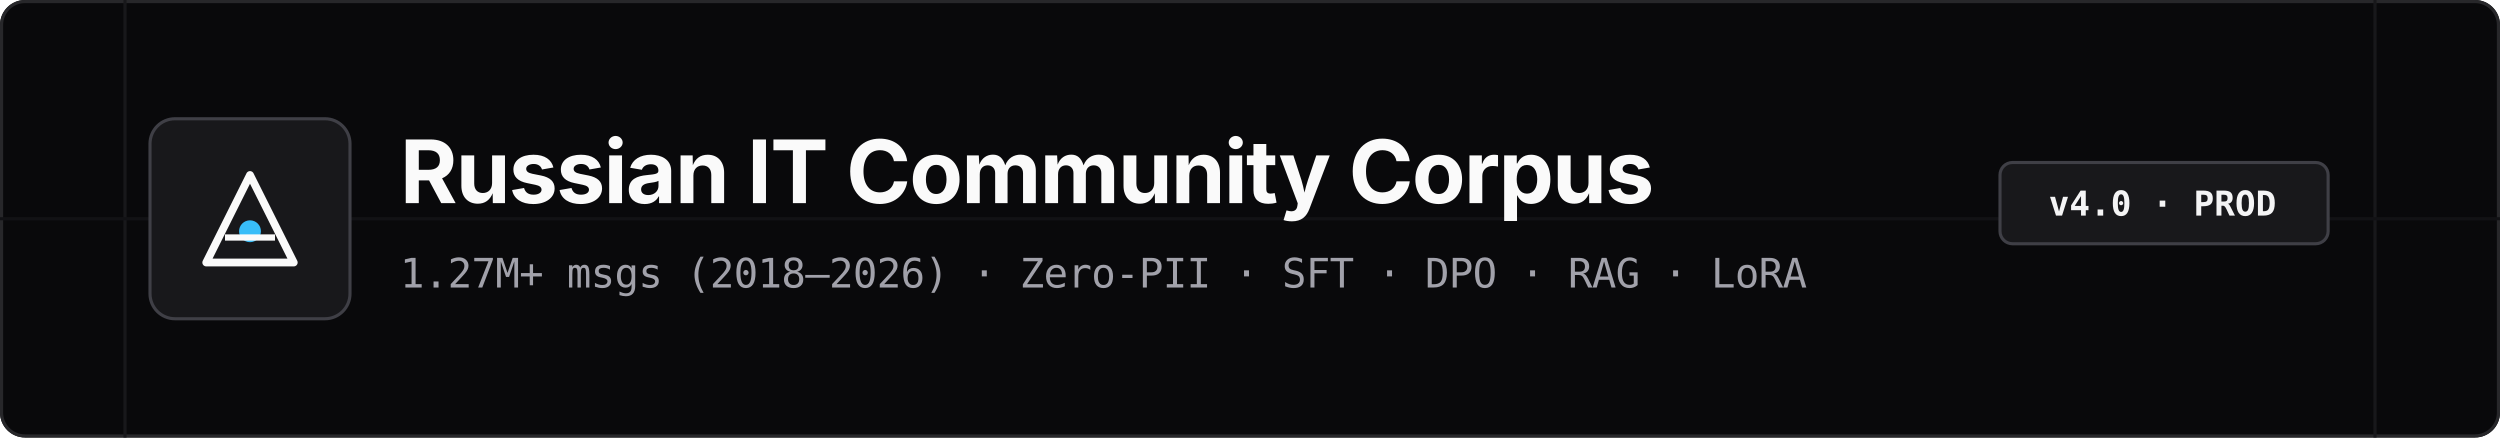
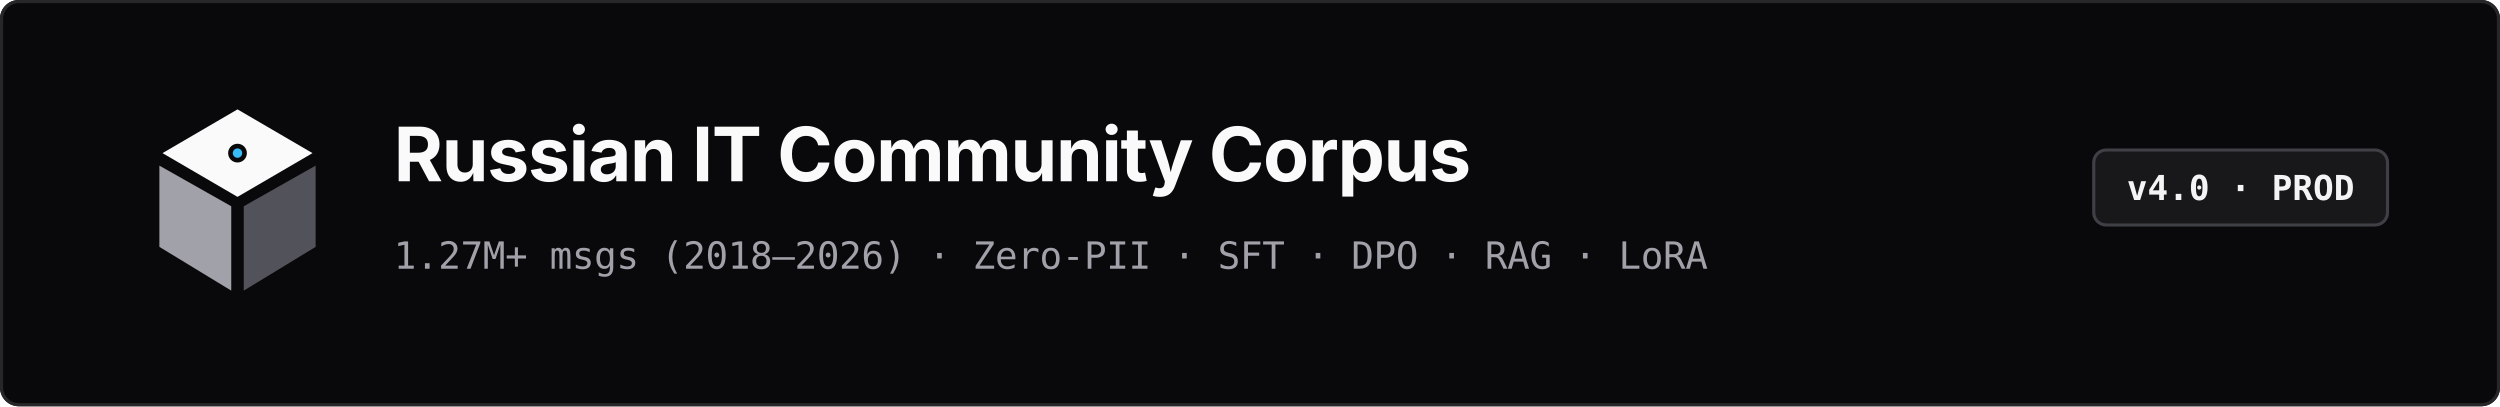
- <svg xmlns="http://www.w3.org/2000/svg" viewBox="0 0 800 140" width="800" height="140">
-   <rect width="800" height="140" fill="#09090b" rx="8" />
-   <rect x="0.5" y="0.5" width="799" height="139" rx="7.5" fill="none" stroke="#27272a" stroke-width="1" />
-   <line x1="40" y1="0" x2="40" y2="140" stroke="#18181b" stroke-width="1" />
-   <line x1="760" y1="0" x2="760" y2="140" stroke="#18181b" stroke-width="1" />
-   <line x1="0" y1="70" x2="800" y2="70" stroke="#121215" stroke-width="1" />
-   <g transform="translate(48, 38)">
-     <rect width="64" height="64" rx="8" fill="#18181b" stroke="#3f3f46" stroke-width="1" />
-     <path d="M18 46 L32 18 L46 46 Z" fill="none" stroke="#fafafa" stroke-width="2.5" stroke-linejoin="round" />
-     <circle cx="32" cy="36" r="3.5" fill="#38bdf8" />
-     <line x1="24" y1="38" x2="40" y2="38" stroke="#fafafa" stroke-width="2" />
+ <svg xmlns="http://www.w3.org/2000/svg" viewBox="0 0 800 130" width="800" height="130">
+   <rect width="800" height="130" fill="#09090b" rx="6" />
+   <rect x="0.5" y="0.5" width="799" height="129" rx="5.5" fill="none" stroke="#27272a" stroke-width="1" />
+   <g transform="translate(36, 25)">
+     <path d="M40 10 L64 24 L40 38 L16 24 Z" fill="#fafafa" />
+     <path d="M15 28 L38 41 L38 68 L15 54 Z" fill="#a1a1aa" />
+     <path d="M42 41 L65 28 L65 54 L42 68 Z" fill="#52525b" />
+     <circle cx="40" cy="24" r="3" fill="#09090b" />
+     <circle cx="40" cy="24" r="1.5" fill="#38bdf8" />
  </g>
-   <text x="128" y="65" font-family="-apple-system, BlinkMacSystemFont, 'Segoe UI', 'Inter', Roboto, sans-serif" font-size="28" font-weight="700" fill="#fafafa" letter-spacing="-0.5">
+   <text x="126" y="58" font-family="-apple-system, BlinkMacSystemFont, 'Segoe UI', 'Inter', Roboto, sans-serif" font-size="24" font-weight="700" fill="#fafafa" letter-spacing="-0.4">
    Russian IT Community Corpus
  </text>
-   <text x="128" y="92" font-family="'JetBrains Mono', 'SFMono-Regular', Menlo, Monaco, Consolas, monospace" font-size="13" font-weight="500" fill="#a1a1aa" letter-spacing="-0.2">
+   <text x="126" y="86" font-family="'JetBrains Mono', 'SFMono-Regular', Menlo, Monaco, Consolas, monospace" font-size="12" font-weight="500" fill="#a1a1aa" letter-spacing="-0.1">
    1.27M+ msgs (2018–2026) · Zero-PII · SFT · DPO · RAG · LoRA
  </text>
-   <g transform="translate(640, 52)">
-     <rect width="105" height="26" rx="4" fill="#18181b" stroke="#3f3f46" stroke-width="1" />
-     <text x="52" y="17" font-family="'JetBrains Mono', monospace" font-size="11" font-weight="600" fill="#f4f4f5" text-anchor="middle">v4.0 · PROD</text>
+   <g transform="translate(670, 48)">
+     <rect width="94" height="24" rx="4" fill="#18181b" stroke="#3f3f46" stroke-width="1" />
+     <text x="47" y="16" font-family="'JetBrains Mono', monospace" font-size="11" font-weight="600" fill="#f4f4f5" text-anchor="middle">v4.0 · PROD</text>
  </g>
</svg>
